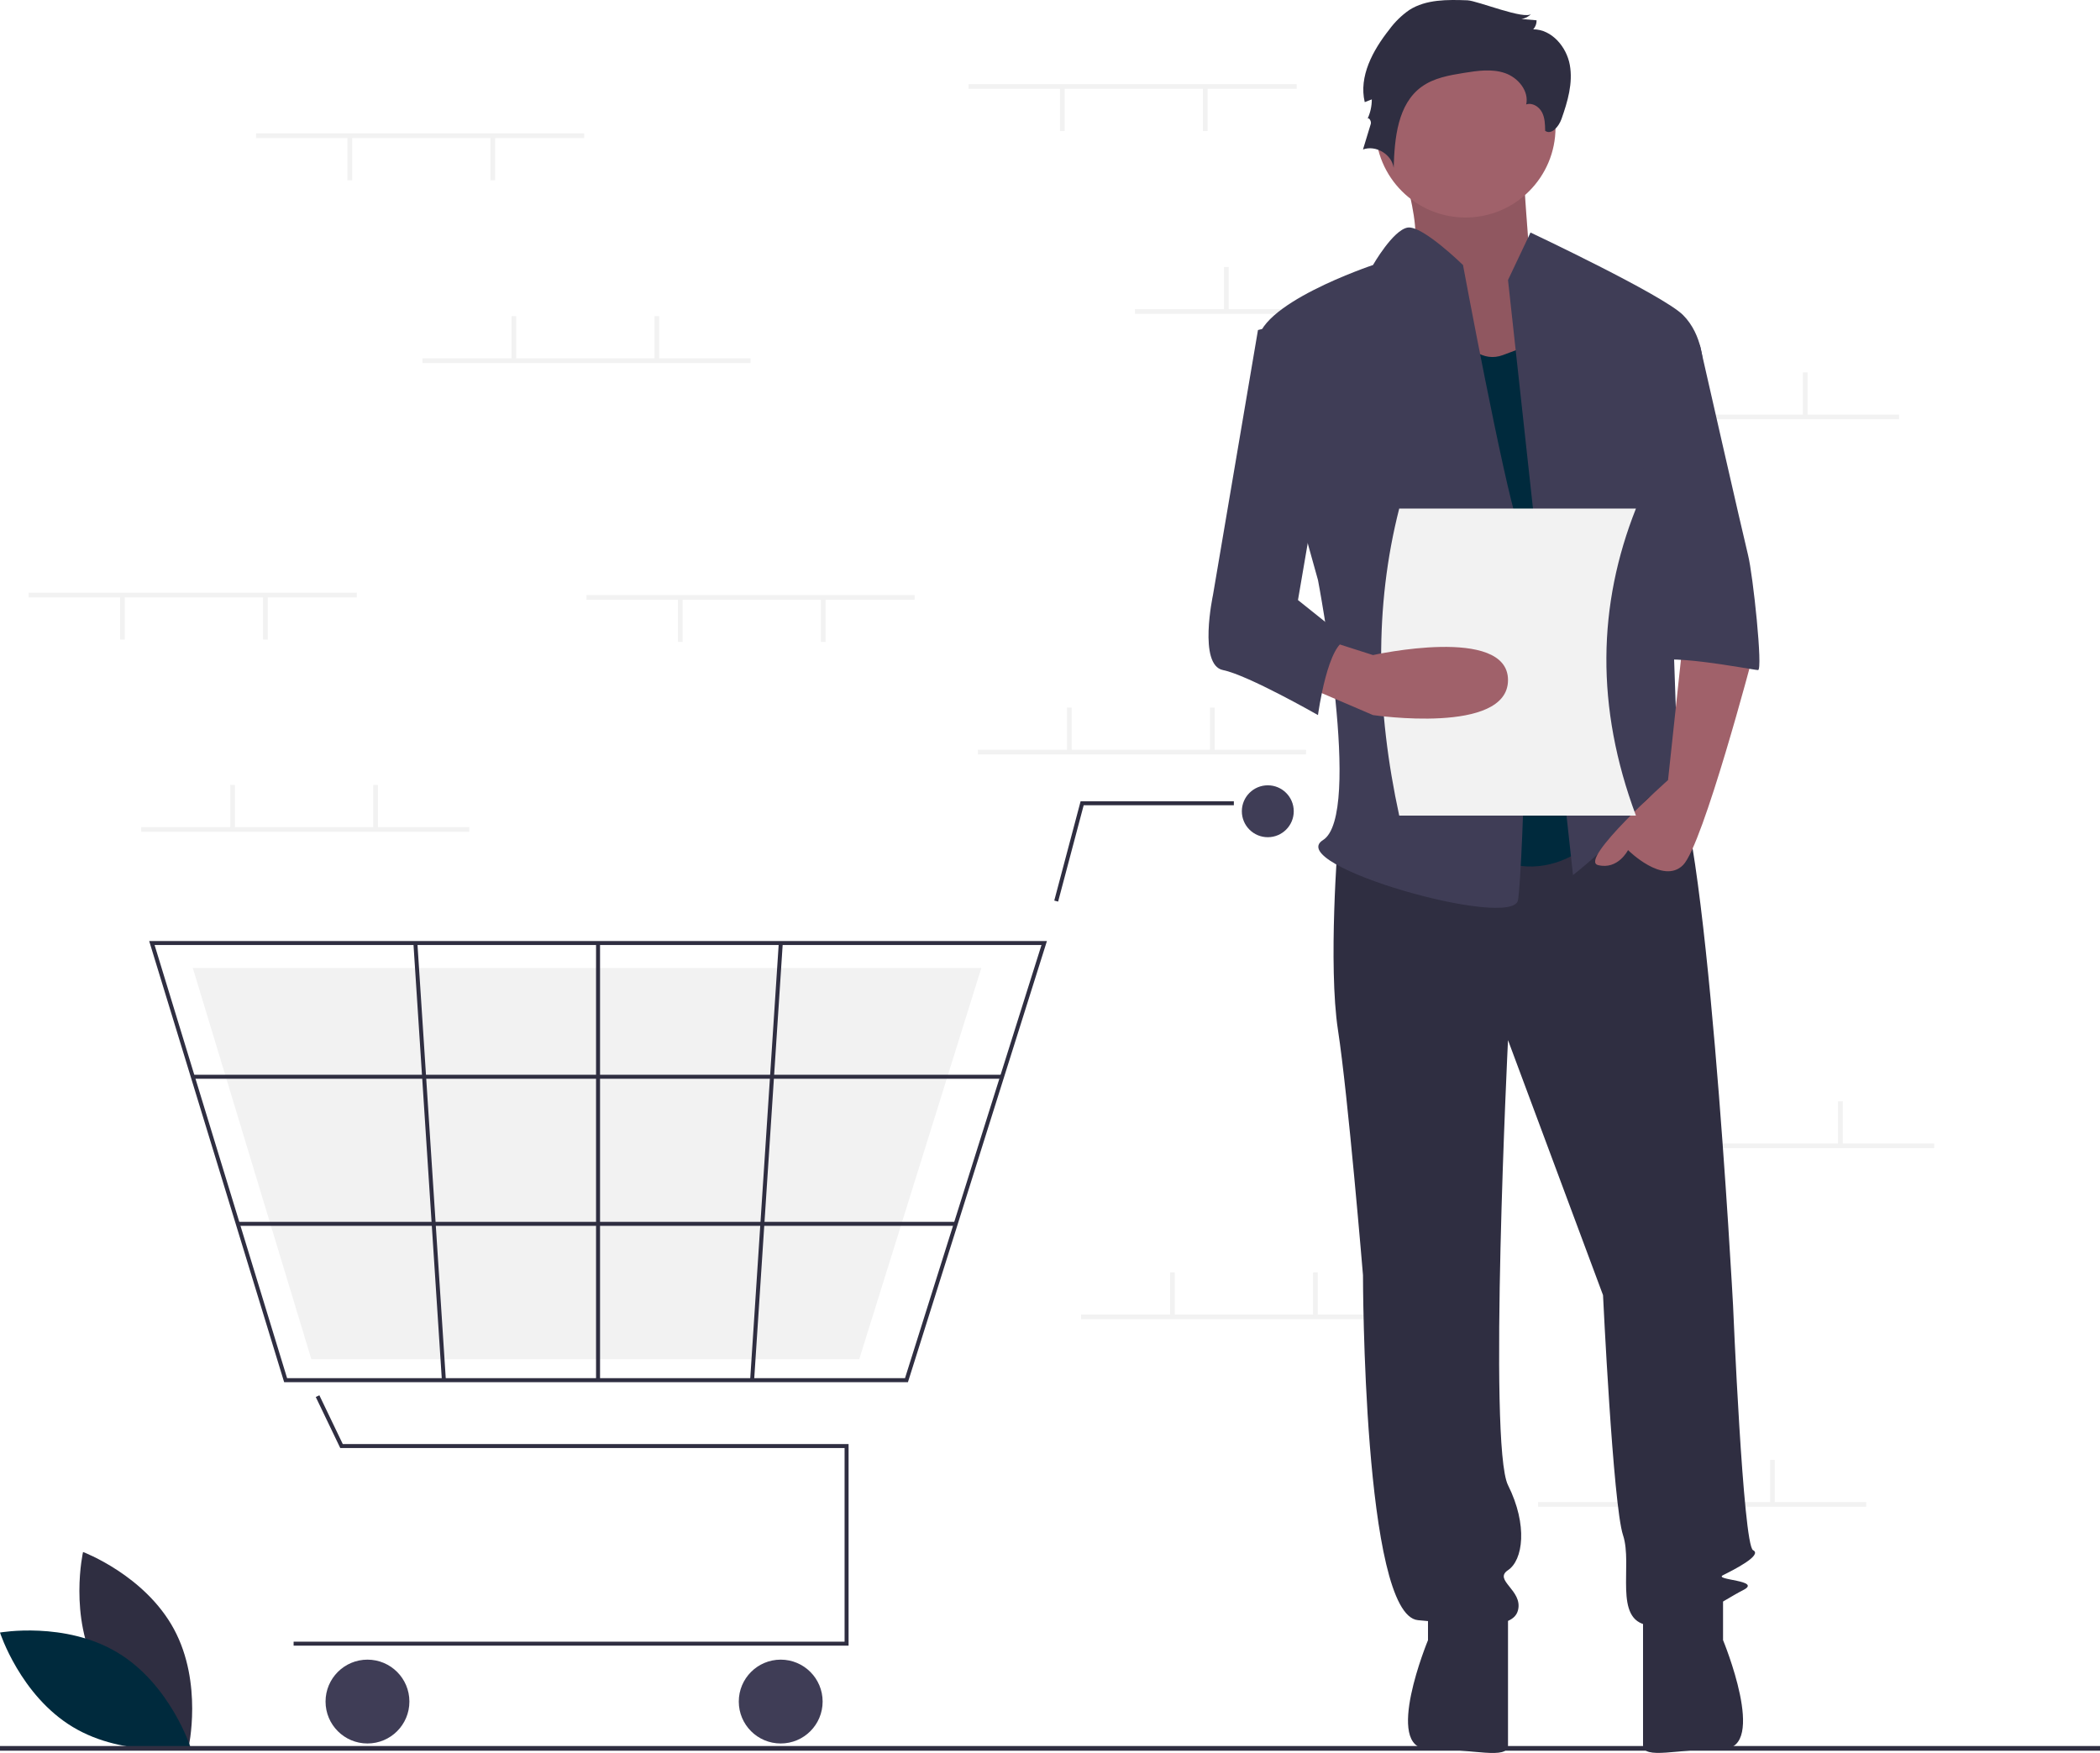
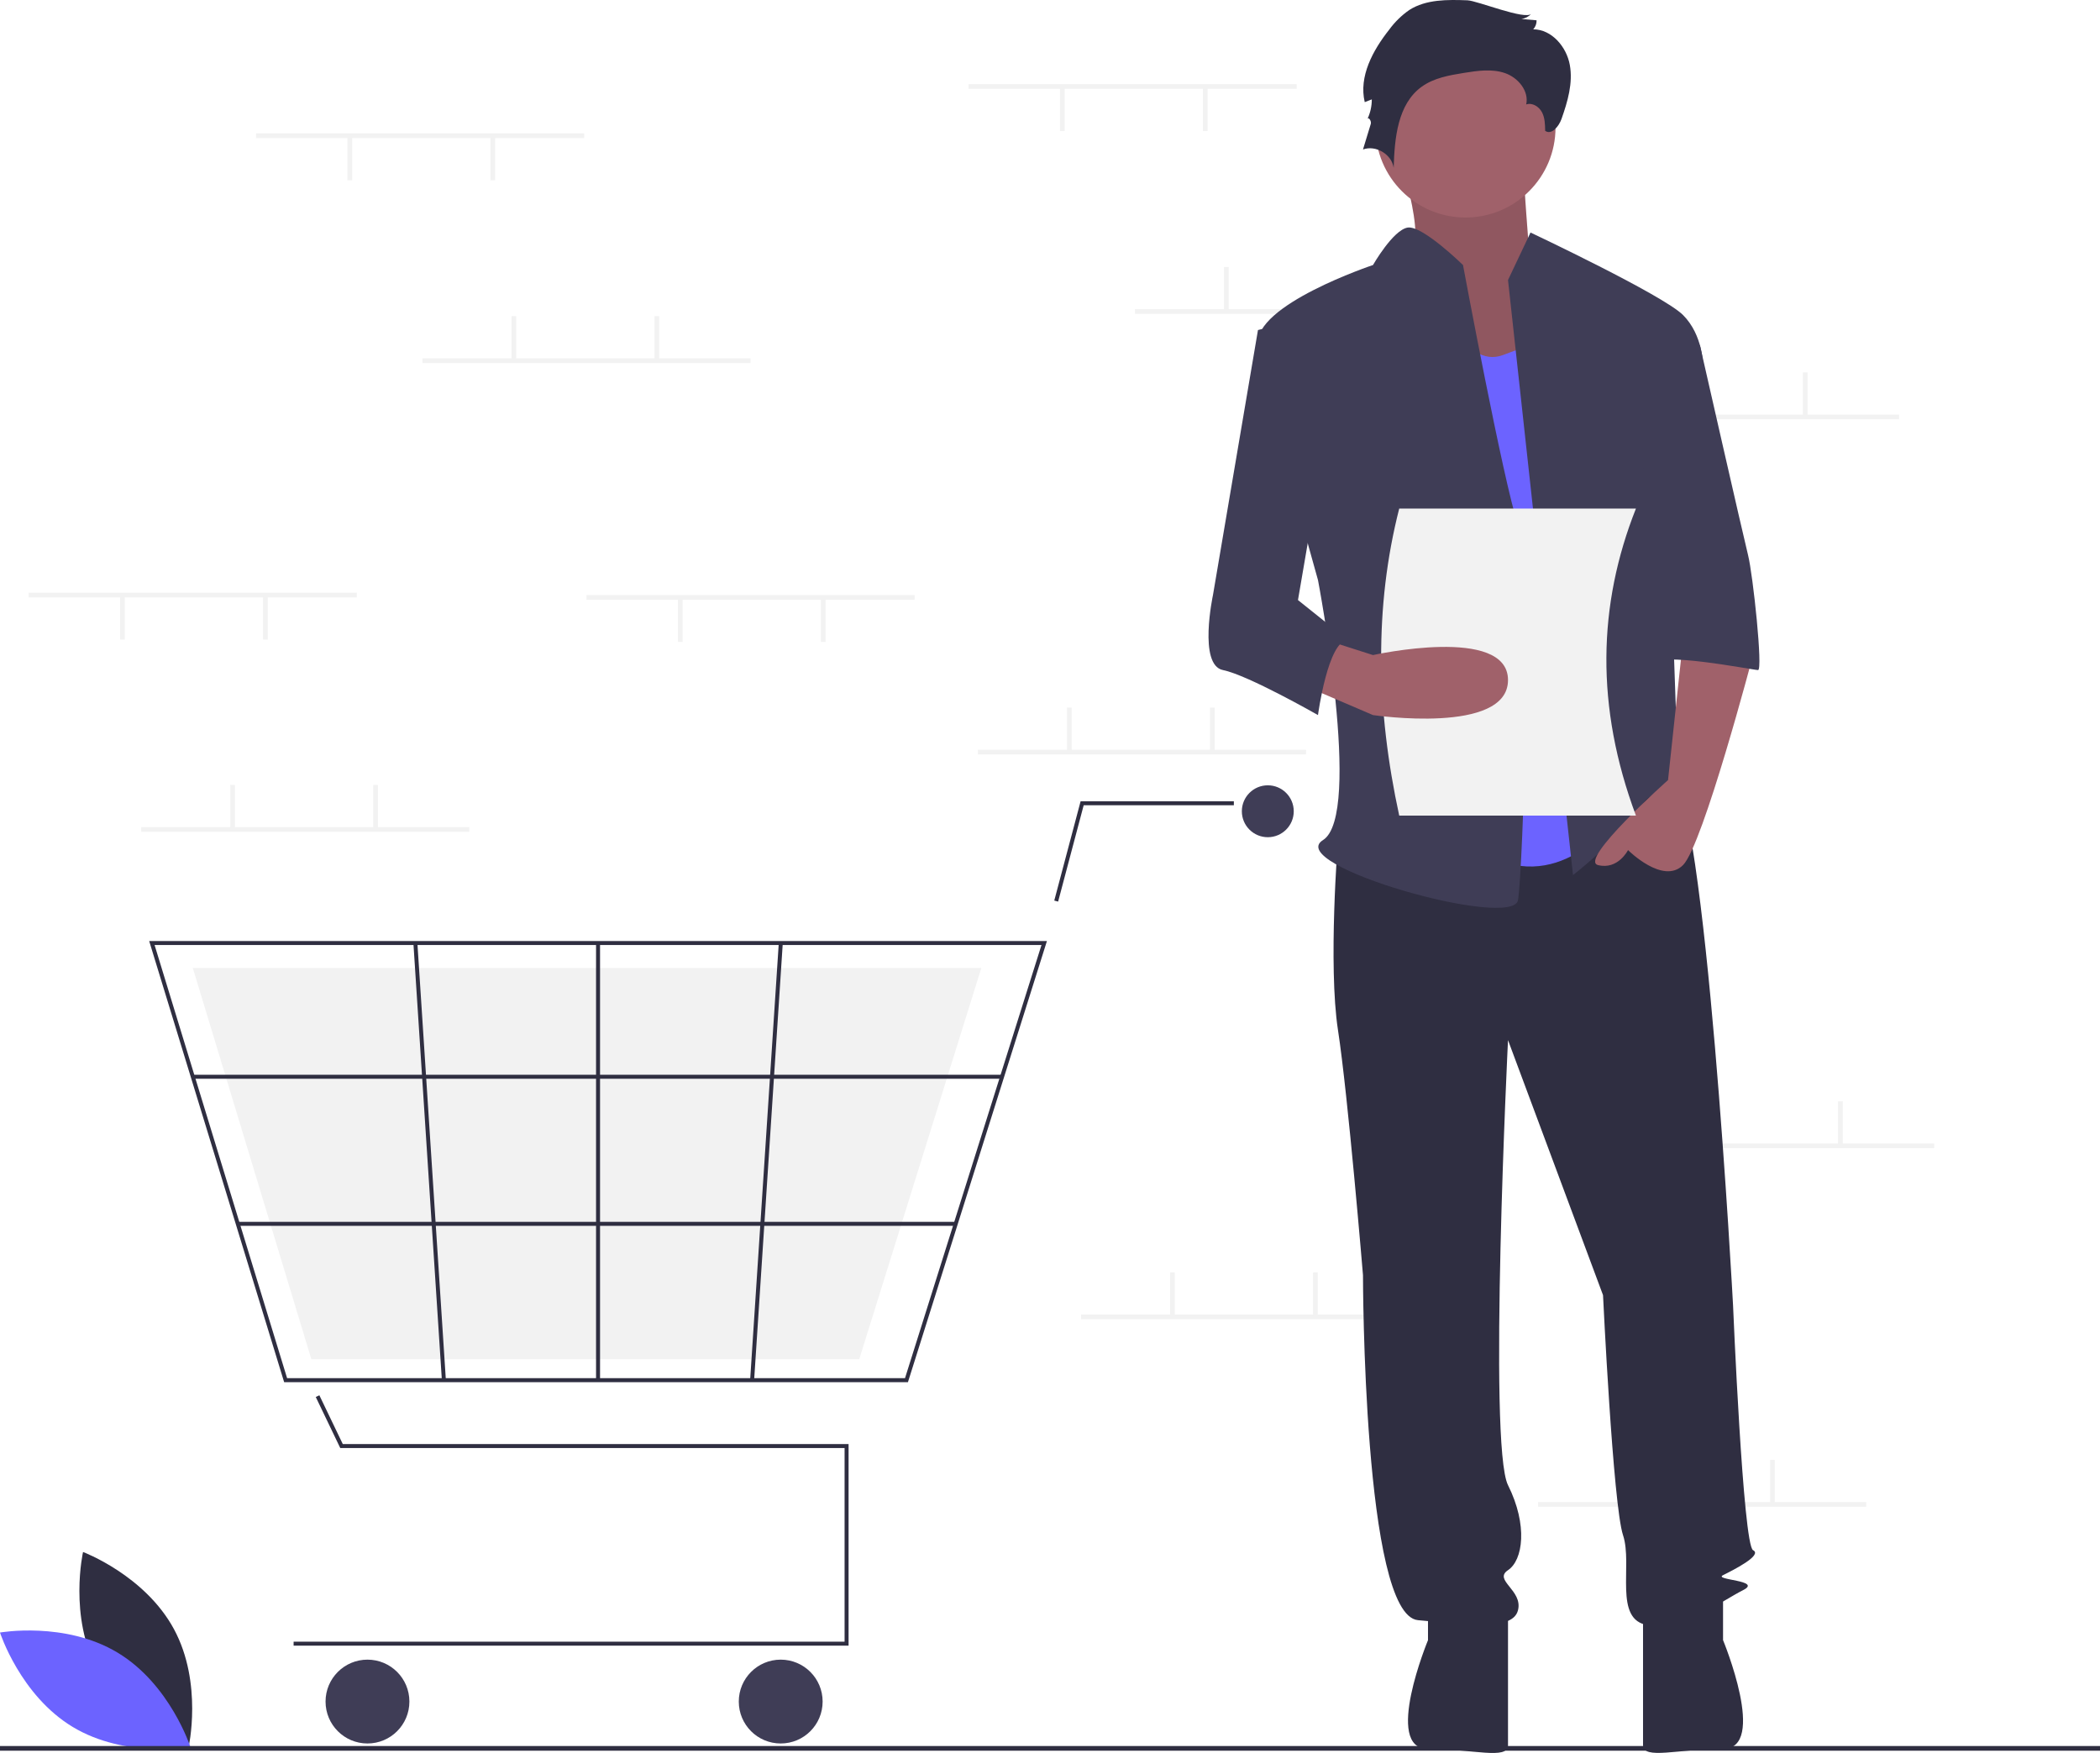
<svg xmlns="http://www.w3.org/2000/svg" data-name="Layer 1" width="896" height="747.971" viewBox="0 0 896 747.971">
  <path d="M193.634,788.752c12.428,23.049,38.806,32.944,38.806,32.944s6.227-27.475-6.201-50.524-38.806-32.944-38.806-32.944S181.206,765.703,193.634,788.752Z" transform="translate(-152 -76.01429)" fill="#2f2e41" />
-   <path d="M202.177,781.169c22.438,13.5,31.08,40.314,31.08,40.314s-27.738,4.927-50.177-8.573S152,772.596,152,772.596,179.738,767.67,202.177,781.169Z" transform="translate(-152 -76.01429)" fill="#002a3d" />
+   <path d="M202.177,781.169c22.438,13.5,31.08,40.314,31.08,40.314s-27.738,4.927-50.177-8.573S152,772.596,152,772.596,179.738,767.67,202.177,781.169Z" transform="translate(-152 -76.01429)" fill="#6c63ff" />
  <rect x="413.248" y="35.908" width="140" height="2" fill="#f2f2f2" />
  <rect x="513.249" y="37.408" width="2" height="18.5" fill="#f2f2f2" />
  <rect x="452.248" y="37.408" width="2" height="18.5" fill="#f2f2f2" />
  <rect x="484.248" y="131.908" width="140" height="2" fill="#f2f2f2" />
  <rect x="522.249" y="113.908" width="2" height="18.5" fill="#f2f2f2" />
  <rect x="583.249" y="113.908" width="2" height="18.5" fill="#f2f2f2" />
  <rect x="670.249" y="176.908" width="140" height="2" fill="#f2f2f2" />
  <rect x="708.249" y="158.908" width="2" height="18.5" fill="#f2f2f2" />
  <rect x="769.249" y="158.908" width="2" height="18.5" fill="#f2f2f2" />
  <rect x="656.249" y="640.908" width="140" height="2" fill="#f2f2f2" />
  <rect x="694.249" y="622.908" width="2" height="18.5" fill="#f2f2f2" />
  <rect x="755.249" y="622.908" width="2" height="18.5" fill="#f2f2f2" />
  <rect x="417.248" y="319.908" width="140" height="2" fill="#f2f2f2" />
  <rect x="455.248" y="301.908" width="2" height="18.5" fill="#f2f2f2" />
  <rect x="516.249" y="301.908" width="2" height="18.5" fill="#f2f2f2" />
  <rect x="461.248" y="560.908" width="140" height="2" fill="#f2f2f2" />
  <rect x="499.248" y="542.908" width="2" height="18.5" fill="#f2f2f2" />
  <rect x="560.249" y="542.908" width="2" height="18.5" fill="#f2f2f2" />
  <rect x="685.249" y="487.908" width="140" height="2" fill="#f2f2f2" />
  <rect x="723.249" y="469.908" width="2" height="18.5" fill="#f2f2f2" />
  <rect x="784.249" y="469.908" width="2" height="18.5" fill="#f2f2f2" />
  <polygon points="362.06 702.184 125.274 702.184 125.274 700.481 360.356 700.481 360.356 617.861 145.18 617.861 134.727 596.084 136.263 595.347 146.252 616.157 362.06 616.157 362.06 702.184" fill="#2f2e41" />
  <circle cx="156.789" cy="726.033" r="17.887" fill="#3f3d56" />
  <circle cx="333.101" cy="726.033" r="17.887" fill="#3f3d56" />
  <circle cx="540.927" cy="346.153" r="11.073" fill="#3f3d56" />
  <path d="M539.385,665.767H273.237L215.648,477.531H598.693l-.349,1.108Zm-264.889-1.704H538.136l58.234-184.83H217.951Z" transform="translate(-152 -76.01429)" fill="#2f2e41" />
  <polygon points="366.61 579.958 132.842 579.958 82.26 413.015 418.701 413.015 418.395 413.998 366.61 579.958" fill="#f2f2f2" />
  <polygon points="451.465 384.7 449.818 384.263 461.059 341.894 526.448 341.894 526.448 343.598 462.37 343.598 451.465 384.7" fill="#2f2e41" />
  <rect x="82.258" y="458.584" width="345.293" height="1.704" fill="#2f2e41" />
  <rect x="101.459" y="521.344" width="306.319" height="1.704" fill="#2f2e41" />
  <rect x="254.314" y="402.368" width="1.704" height="186.533" fill="#2f2e41" />
  <rect x="385.557" y="570.797" width="186.929" height="1.704" transform="translate(-274.7392 936.235) rotate(-86.24919)" fill="#2f2e41" />
  <rect x="334.457" y="478.185" width="1.704" height="186.929" transform="translate(-188.4687 -52.99638) rotate(-3.729)" fill="#2f2e41" />
  <rect y="745" width="896" height="2" fill="#2f2e41" />
  <path d="M747.411,137.89s14.618,41.606,5.622,48.007S783.394,244.573,783.394,244.573l47.229-12.802-25.863-43.74s-3.373-43.74-3.373-50.141S747.411,137.89,747.411,137.89Z" transform="translate(-152 -76.01429)" fill="#a0616a" />
  <path d="M747.411,137.89s14.618,41.606,5.622,48.007S783.394,244.573,783.394,244.573l47.229-12.802-25.863-43.74s-3.373-43.74-3.373-50.141S747.411,137.89,747.411,137.89Z" transform="translate(-152 -76.01429)" opacity="0.1" />
  <path d="M722.874,434.468s-4.267,53.341,0,81.079,10.668,104.549,10.668,104.549,0,145.089,23.47,147.222,40.539,4.267,42.673-4.267-10.668-12.802-4.267-17.069,8.535-19.203,0-36.272,0-189.895,0-189.895l40.539,108.816s4.267,89.614,8.535,102.415-4.267,36.272,10.668,38.406,32.005-10.668,40.539-14.936-12.802-4.267-8.535-6.401,17.069-8.535,12.802-10.668-8.535-104.549-8.535-104.549S879.697,414.199,864.762,405.664s-24.537,6.166-24.537,6.166Z" transform="translate(-152 -76.01429)" fill="#2f2e41" />
  <path d="M761.279,758.784v17.069s-19.203,46.399,0,46.399,34.138,4.808,34.138-1.593V763.051Z" transform="translate(-152 -76.01429)" fill="#2f2e41" />
  <path d="M887.165,758.754v17.069s19.203,46.399,0,46.399-34.138,4.808-34.138-1.593V763.021Z" transform="translate(-152 -76.01429)" fill="#2f2e41" />
  <circle cx="625.282" cy="54.408" r="38.406" fill="#a0616a" />
-   <path d="M765.547,201.9s10.668,32.005,27.738,25.604l17.069-6.401L840.225,425.934s-23.47,34.138-57.609,12.802S765.547,201.9,765.547,201.9Z" transform="translate(-152 -76.01429)" fill="#002a3d" />
+   <path d="M765.547,201.9s10.668,32.005,27.738,25.604l17.069-6.401L840.225,425.934s-23.47,34.138-57.609,12.802S765.547,201.9,765.547,201.9Z" transform="translate(-152 -76.01429)" fill="#6c63ff" />
  <path d="M795.418,195.499l9.601-20.27s56.542,26.671,65.076,35.205,8.535,21.337,8.535,21.337l-14.936,53.341s4.267,117.351,4.267,121.618,14.936,27.738,4.267,19.203-12.802-17.069-21.337-4.267-27.738,27.738-27.738,27.738Z" transform="translate(-152 -76.01429)" fill="#3f3d56" />
  <path d="M870.096,349.122l-6.401,59.742s-38.406,34.138-29.871,36.272,12.802-6.401,12.802-6.401,14.936,14.936,23.47,6.401S899.967,355.523,899.967,355.523Z" transform="translate(-152 -76.01429)" fill="#a0616a" />
  <path d="M778.1,76.144c-8.514-.304-17.625-.455-24.804,4.133a36.313,36.313,0,0,0-8.572,8.392c-6.992,8.838-13.033,19.959-10.436,30.925l3.016-1.176a19.751,19.751,0,0,1-1.905,8.463c.425-1.235,1.847.762,1.466,2.011L733.543,139.792c5.462-2.002,12.257,2.052,13.088,7.81.38-12.661,1.693-27.18,11.964-34.593,5.18-3.739,11.735-4.88,18.042-5.894,5.818-.935,11.918-1.827,17.491.089s10.319,7.615,9.055,13.371c2.57-.885,5.444.906,6.713,3.309s1.337,5.237,1.375,7.955c2.739,1.936,5.856-1.908,6.973-5.071,2.62-7.424,4.949-15.327,3.538-23.073s-7.723-15.148-15.596-15.174a5.467,5.467,0,0,0,1.422-3.849l-6.489-.548a7.172,7.172,0,0,0,4.286-2.26C802.798,84.731,782.313,76.295,778.1,76.144Z" transform="translate(-152 -76.01429)" fill="#2f2e41" />
  <path d="M776.215,189.098s-17.369-17.021-23.62-15.978S737.809,189.098,737.809,189.098s-51.208,17.069-49.074,34.138S714.339,323.518,714.339,323.518s19.203,100.282,2.134,110.95,81.079,38.406,83.213,25.604,6.401-140.821,0-160.024S776.215,189.098,776.215,189.098Z" transform="translate(-152 -76.01429)" fill="#3f3d56" />
  <path d="M850.893,223.236h26.383S895.7,304.315,897.833,312.85s6.401,49.074,4.267,49.074-44.807-8.535-44.807-2.134Z" transform="translate(-152 -76.01429)" fill="#3f3d56" />
  <path d="M850,424.014H749c-9.856-45.34-10.68-89.146,0-131H850C833.701,334.115,832.682,377.621,850,424.014Z" transform="translate(-152 -76.01429)" fill="#f2f2f2" />
  <path d="M707.938,368.325,737.809,381.127s57.609,8.535,57.609-14.936-57.609-10.668-57.609-10.668L718.605,349.383Z" transform="translate(-152 -76.01429)" fill="#a0616a" />
  <path d="M714.339,210.435l-25.604,6.401L669.532,329.919s-6.401,29.871,4.267,32.005S714.339,381.127,714.339,381.127s4.267-32.005,12.802-32.005L705.804,332.053,718.606,257.375Z" transform="translate(-152 -76.01429)" fill="#3f3d56" />
  <rect x="60.248" y="352.908" width="140" height="2" fill="#f2f2f2" />
  <rect x="98.249" y="334.908" width="2" height="18.5" fill="#f2f2f2" />
  <rect x="159.249" y="334.908" width="2" height="18.5" fill="#f2f2f2" />
  <rect x="109.249" y="56.908" width="140" height="2" fill="#f2f2f2" />
  <rect x="209.249" y="58.408" width="2" height="18.5" fill="#f2f2f2" />
  <rect x="148.249" y="58.408" width="2" height="18.5" fill="#f2f2f2" />
  <rect x="250.249" y="253.908" width="140" height="2" fill="#f2f2f2" />
  <rect x="350.248" y="255.408" width="2" height="18.5" fill="#f2f2f2" />
  <rect x="289.248" y="255.408" width="2" height="18.5" fill="#f2f2f2" />
  <rect x="12.248" y="252.908" width="140" height="2" fill="#f2f2f2" />
  <rect x="112.249" y="254.408" width="2" height="18.5" fill="#f2f2f2" />
  <rect x="51.248" y="254.408" width="2" height="18.5" fill="#f2f2f2" />
  <rect x="180.249" y="152.908" width="140" height="2" fill="#f2f2f2" />
  <rect x="218.249" y="134.908" width="2" height="18.5" fill="#f2f2f2" />
  <rect x="279.248" y="134.908" width="2" height="18.5" fill="#f2f2f2" />
</svg>
